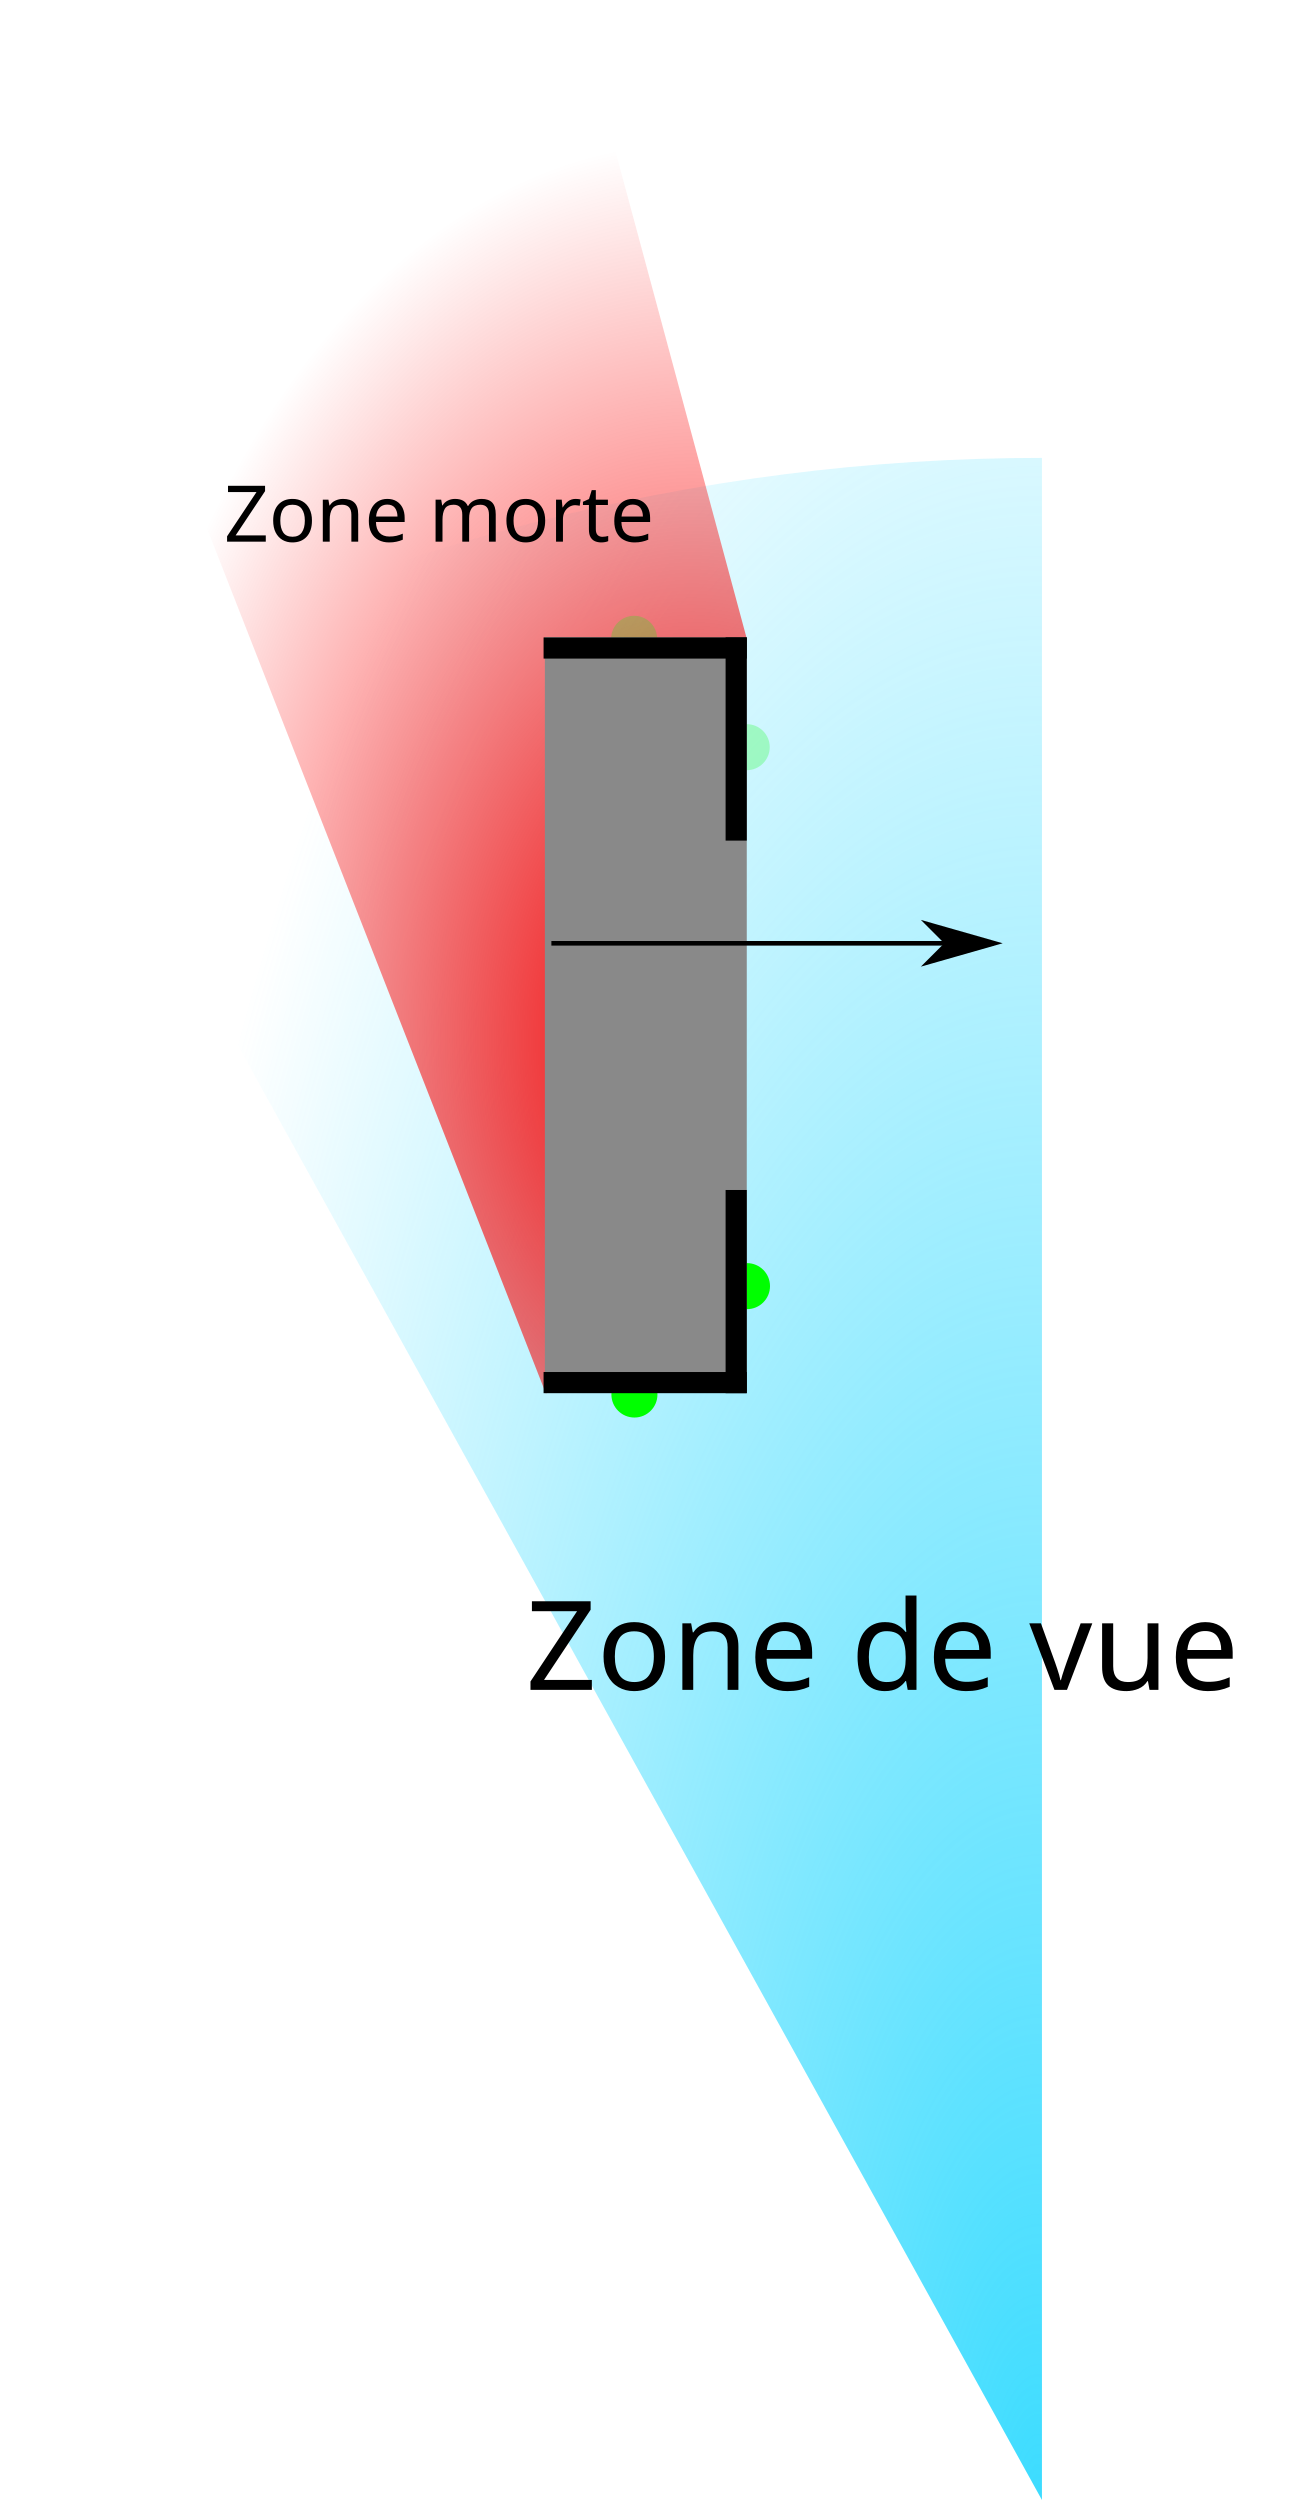
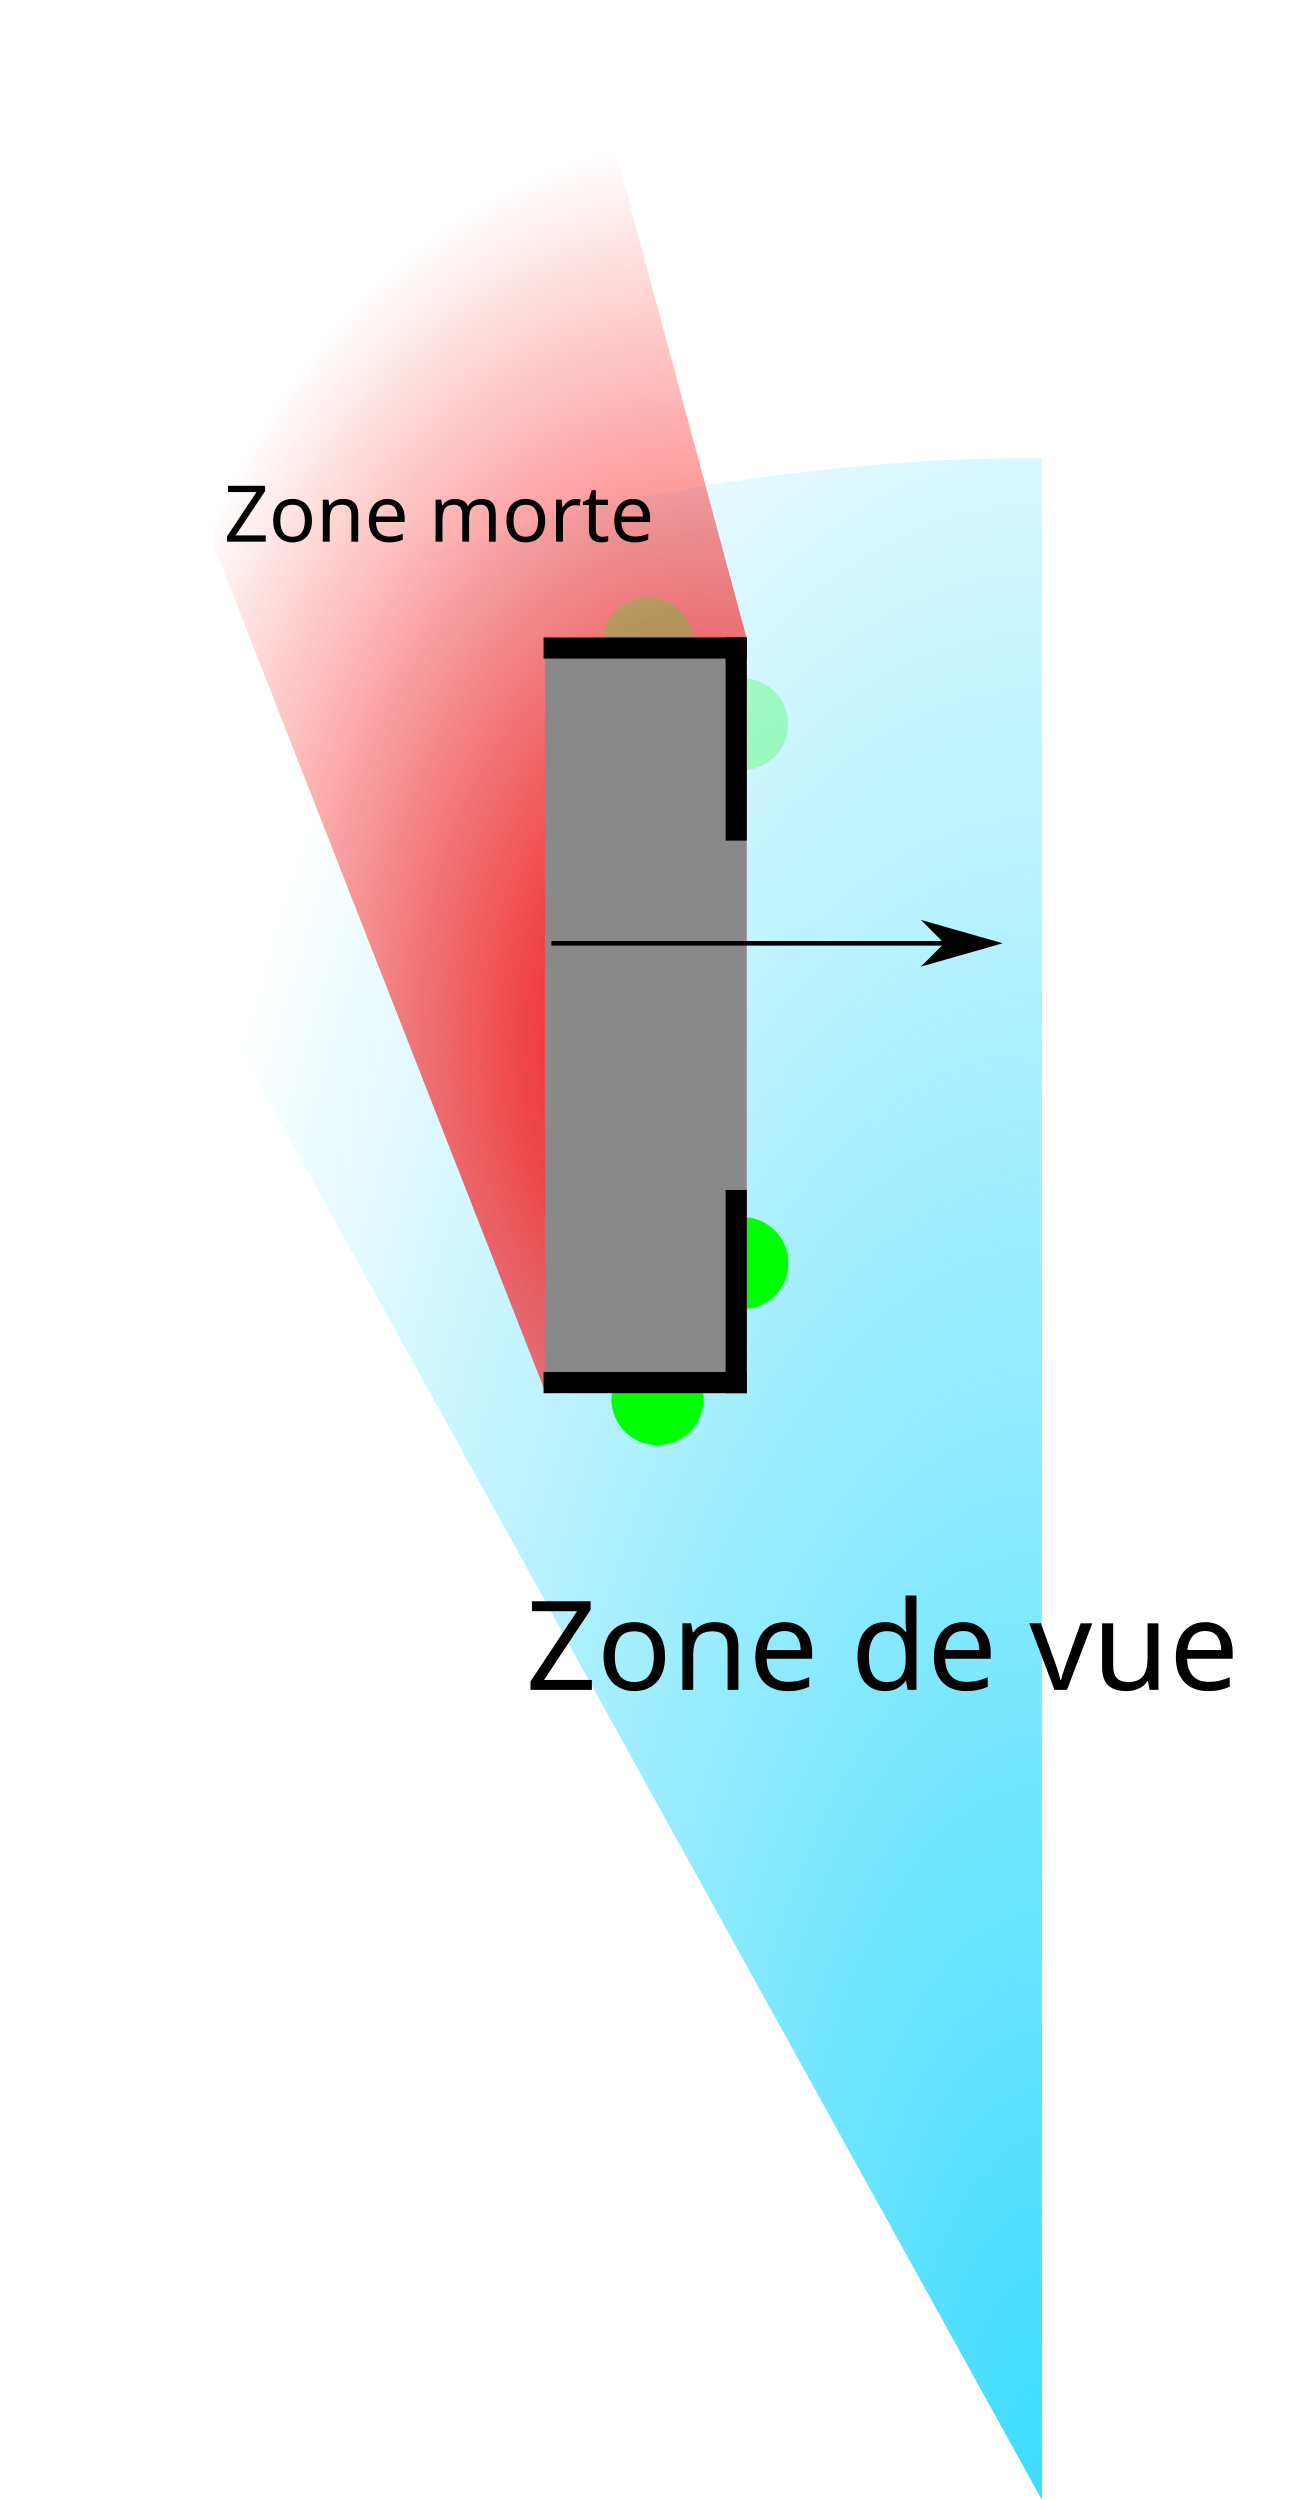
<svg xmlns="http://www.w3.org/2000/svg" xmlns:xlink="http://www.w3.org/1999/xlink" width="79.544mm" height="153.227mm" viewBox="0 0 281.848 542.93" id="svg2" version="1.1">
  <defs id="defs4">
    <linearGradient id="linearGradient5360">
      <stop style="stop-color:#fb0000;stop-opacity:1;" offset="0" id="stop5362" />
      <stop style="stop-color:#fb0000;stop-opacity:0;" offset="1" id="stop5364" />
    </linearGradient>
    <linearGradient id="linearGradient5224">
      <stop style="stop-color:#3ddcff;stop-opacity:1;" offset="0" id="stop5226" />
      <stop style="stop-color:#3ddcff;stop-opacity:0;" offset="1" id="stop5228" />
    </linearGradient>
    <marker orient="auto" refY="0" refX="0" id="Arrow1Lend" style="overflow:visible">
      <path id="path4272" d="M 0,0 5,-5 -12.5,0 5,5 0,0 Z" style="fill:#000000;fill-opacity:1;fill-rule:evenodd;stroke:#000000;stroke-width:1pt;stroke-opacity:1" transform="matrix(-0.8,0,0,-0.8,-10,0)" />
    </marker>
    <marker orient="auto" refY="0" refX="0" id="Arrow1Lstart" style="overflow:visible">
      <path id="path4269" d="M 0,0 5,-5 -12.5,0 5,5 0,0 Z" style="fill:#000000;fill-opacity:1;fill-rule:evenodd;stroke:#000000;stroke-width:1pt;stroke-opacity:1" transform="matrix(0.8,0,0,0.8,10,0)" />
    </marker>
    <marker orient="auto" refY="0" refX="0" id="Arrow1Lend-9" style="overflow:visible">
      <path id="path4272-9" d="M 0,0 5,-5 -12.5,0 5,5 0,0 Z" style="fill:#000000;fill-opacity:1;fill-rule:evenodd;stroke:#000000;stroke-width:1pt;stroke-opacity:1" transform="matrix(-0.8,0,0,-0.8,-10,0)" />
    </marker>
    <radialGradient xlink:href="#linearGradient5224" id="radialGradient5230" cx="379.355" cy="365.248" fx="379.355" fy="365.248" r="107.191" gradientTransform="matrix(1.979589,4.8574708e-4,-0.00126632,5.160602,-1299.048,-1405.446)" gradientUnits="userSpaceOnUse" />
    <radialGradient xlink:href="#linearGradient5360" id="radialGradient5366" cx="455.279" cy="127.892" fx="455.279" fy="127.892" r="81.765" gradientTransform="matrix(-1.569721,-0.0122446,-0.0185583,2.379121,1189.781,-136.1858)" gradientUnits="userSpaceOnUse" />
  </defs>
  <g id="layer1" transform="translate(-323.0254,62.97328)">
    <g id="g4248">
      <path style="opacity:1;fill:url(#radialGradient5230);fill-opacity:1;stroke:none;stroke-width:9.831;stroke-linecap:square;stroke-miterlimit:4;stroke-dasharray:none;stroke-opacity:1;marker-start:" id="path4706" d="M -549.307,36.466 A 442.196,443.491 0 0 1 -334.925,92.071 L -549.307,479.957 Z" transform="scale(-1,1)" />
      <path style="fill:url(#radialGradient5366);fill-opacity:1;fill-rule:evenodd;stroke:none;stroke-width:1px;stroke-linecap:butt;stroke-linejoin:miter;stroke-opacity:1;marker-start:" d="m 485.168,75.598 -37.143,-137.857 -125,-0.714 L 441.637,239.821 441.384,75.418 Z" id="path5344" />
      <text xml:space="preserve" style="font-style:normal;font-weight:normal;font-size:26.948px;line-height:125%;font-family:sans-serif;letter-spacing:0px;word-spacing:0px;fill:#000000;fill-opacity:1;stroke:none;stroke-width:1px;stroke-linecap:butt;stroke-linejoin:miter;stroke-opacity:1" x="437.201" y="304.024" id="text5368">
        <tspan id="tspan5370" x="437.201" y="304.024">Zone de vue</tspan>
      </text>
      <text xml:space="preserve" style="font-style:normal;font-weight:normal;font-size:16.986px;line-height:125%;font-family:sans-serif;letter-spacing:0px;word-spacing:0px;fill:#000000;fill-opacity:1;stroke:none;stroke-width:1px;stroke-linecap:butt;stroke-linejoin:miter;stroke-opacity:1" x="371.699" y="54.657" id="text5372">
        <tspan id="tspan5374" x="371.699" y="54.657">Zone morte</tspan>
      </text>
      <g id="g4597">
        <g transform="translate(271.4286,45.71429)" id="g4577">
-           <circle r="5" cy="194.162" cx="-189.376" id="path4204" style="opacity:1;fill:#00ff00;fill-opacity:1;stroke:none;stroke-width:0;stroke-linecap:square;stroke-miterlimit:4;stroke-dasharray:none;stroke-opacity:1;marker-start:" transform="scale(-1,1)" />
-           <circle r="5" cy="170.625" cx="-213.821" id="path4204-3" style="opacity:1;fill:#00ff00;fill-opacity:1;stroke:none;stroke-width:0;stroke-linecap:square;stroke-miterlimit:4;stroke-dasharray:none;stroke-opacity:1;marker-start:" transform="scale(-1,1)" />
-           <circle transform="scale(-1,-1)" r="5" cy="-30.042" cx="-189.314" id="path4204-8" style="opacity:1;fill:#00ff00;fill-opacity:0.235;stroke:none;stroke-width:0;stroke-linecap:square;stroke-miterlimit:4;stroke-dasharray:none;stroke-opacity:1;marker-start:" />
-           <circle transform="scale(-1,-1)" r="5" cy="-53.579" cx="-213.76" id="path4204-3-4" style="opacity:1;fill:#00ff00;fill-opacity:0.235;stroke:none;stroke-width:0;stroke-linecap:square;stroke-miterlimit:4;stroke-dasharray:none;stroke-opacity:1;marker-start:" />
+           <circle r="10" cy="195.162" cx="-194.376" id="path4204" style="opacity:1;fill:#00ff00;fill-opacity:1;stroke:none;stroke-width:0;stroke-linecap:square;stroke-miterlimit:4;stroke-dasharray:none;stroke-opacity:1" transform="scale(-1,1)" />
+           <circle r="10" cy="165.625" cx="-212.821" id="path4204-3" style="opacity:1;fill:#00ff00;fill-opacity:1;stroke:none;stroke-width:0;stroke-linecap:square;stroke-miterlimit:4;stroke-dasharray:none;stroke-opacity:1" transform="scale(-1,1)" />
+           <circle transform="scale(-1,-1)" r="10" cy="-31.042" cx="-192.314" id="path4204-8" style="opacity:1;fill:#00ff00;fill-opacity:0.235;stroke:none;stroke-width:0;stroke-linecap:square;stroke-miterlimit:4;stroke-dasharray:none;stroke-opacity:1" />
+           <circle transform="scale(-1,-1)" r="10" cy="-48.579" cx="-212.76" id="path4204-3-4" style="opacity:1;fill:#00ff00;fill-opacity:0.235;stroke:none;stroke-width:0;stroke-linecap:square;stroke-miterlimit:4;stroke-dasharray:none;stroke-opacity:1" />
          <g transform="matrix(-1,0,0,1,282.0064,-10.10153)" id="g4194">
            <rect style="opacity:1;fill:#898989;fill-opacity:1;stroke:none;stroke-width:0;stroke-linecap:square;stroke-miterlimit:4;stroke-dasharray:none;stroke-opacity:1" id="rect4192" width="43.848" height="163.645" x="68.233" y="39.845" />
            <g id="g4184" style="fill:#000000;fill-opacity:1">
              <g id="g4174" style="fill:#000000;fill-opacity:1">
                <rect style="opacity:1;fill:#000000;fill-opacity:1;stroke:none;stroke-width:0;stroke-linecap:square;stroke-miterlimit:4;stroke-dasharray:none;stroke-opacity:1" id="rect4136" width="4.597" height="44.129" x="68.233" y="159.845" />
                <rect y="-112.361" x="199.377" height="44.129" width="4.597" id="rect4153" style="opacity:1;fill:#000000;fill-opacity:1;stroke:none;stroke-width:0;stroke-linecap:square;stroke-miterlimit:4;stroke-dasharray:none;stroke-opacity:1" transform="matrix(0,1,-1,0,0,0)" />
              </g>
              <g transform="matrix(1,0,0,-1,0,243.8186)" id="g4178" style="fill:#000000;fill-opacity:1">
                <rect y="159.845" x="68.233" height="44.129" width="4.597" id="rect4180" style="opacity:1;fill:#000000;fill-opacity:1;stroke:none;stroke-width:0;stroke-linecap:square;stroke-miterlimit:4;stroke-dasharray:none;stroke-opacity:1" />
                <rect transform="matrix(0,1,-1,0,0,0)" style="opacity:1;fill:#000000;fill-opacity:1;stroke:none;stroke-width:0;stroke-linecap:square;stroke-miterlimit:4;stroke-dasharray:none;stroke-opacity:1" id="rect4182" width="4.597" height="44.129" x="199.377" y="-112.361" />
              </g>
            </g>
          </g>
          <path style="fill:none;fill-rule:evenodd;stroke:#000000;stroke-width:1px;stroke-linecap:butt;stroke-linejoin:miter;stroke-opacity:1;marker-end:url(#Arrow1Lend);marker-start:" d="m 171.341,96.164 c 96.071,0 96.071,0 96.071,0" id="path4263" />
        </g>
        <text id="text4593" y="85.773" x="460.352" style="font-style:normal;font-weight:normal;font-size:24.296px;line-height:90%;font-family:sans-serif;text-align:start;letter-spacing:0px;word-spacing:0px;writing-mode:tb-rl;text-anchor:start;fill:#000000;fill-opacity:1;stroke:none;stroke-width:1px;stroke-linecap:butt;stroke-linejoin:miter;stroke-opacity:1" xml:space="preserve">
          <tspan y="-462.547" x="1008.672" id="tspan4595">Robot</tspan>
        </text>
      </g>
    </g>
  </g>
</svg>
